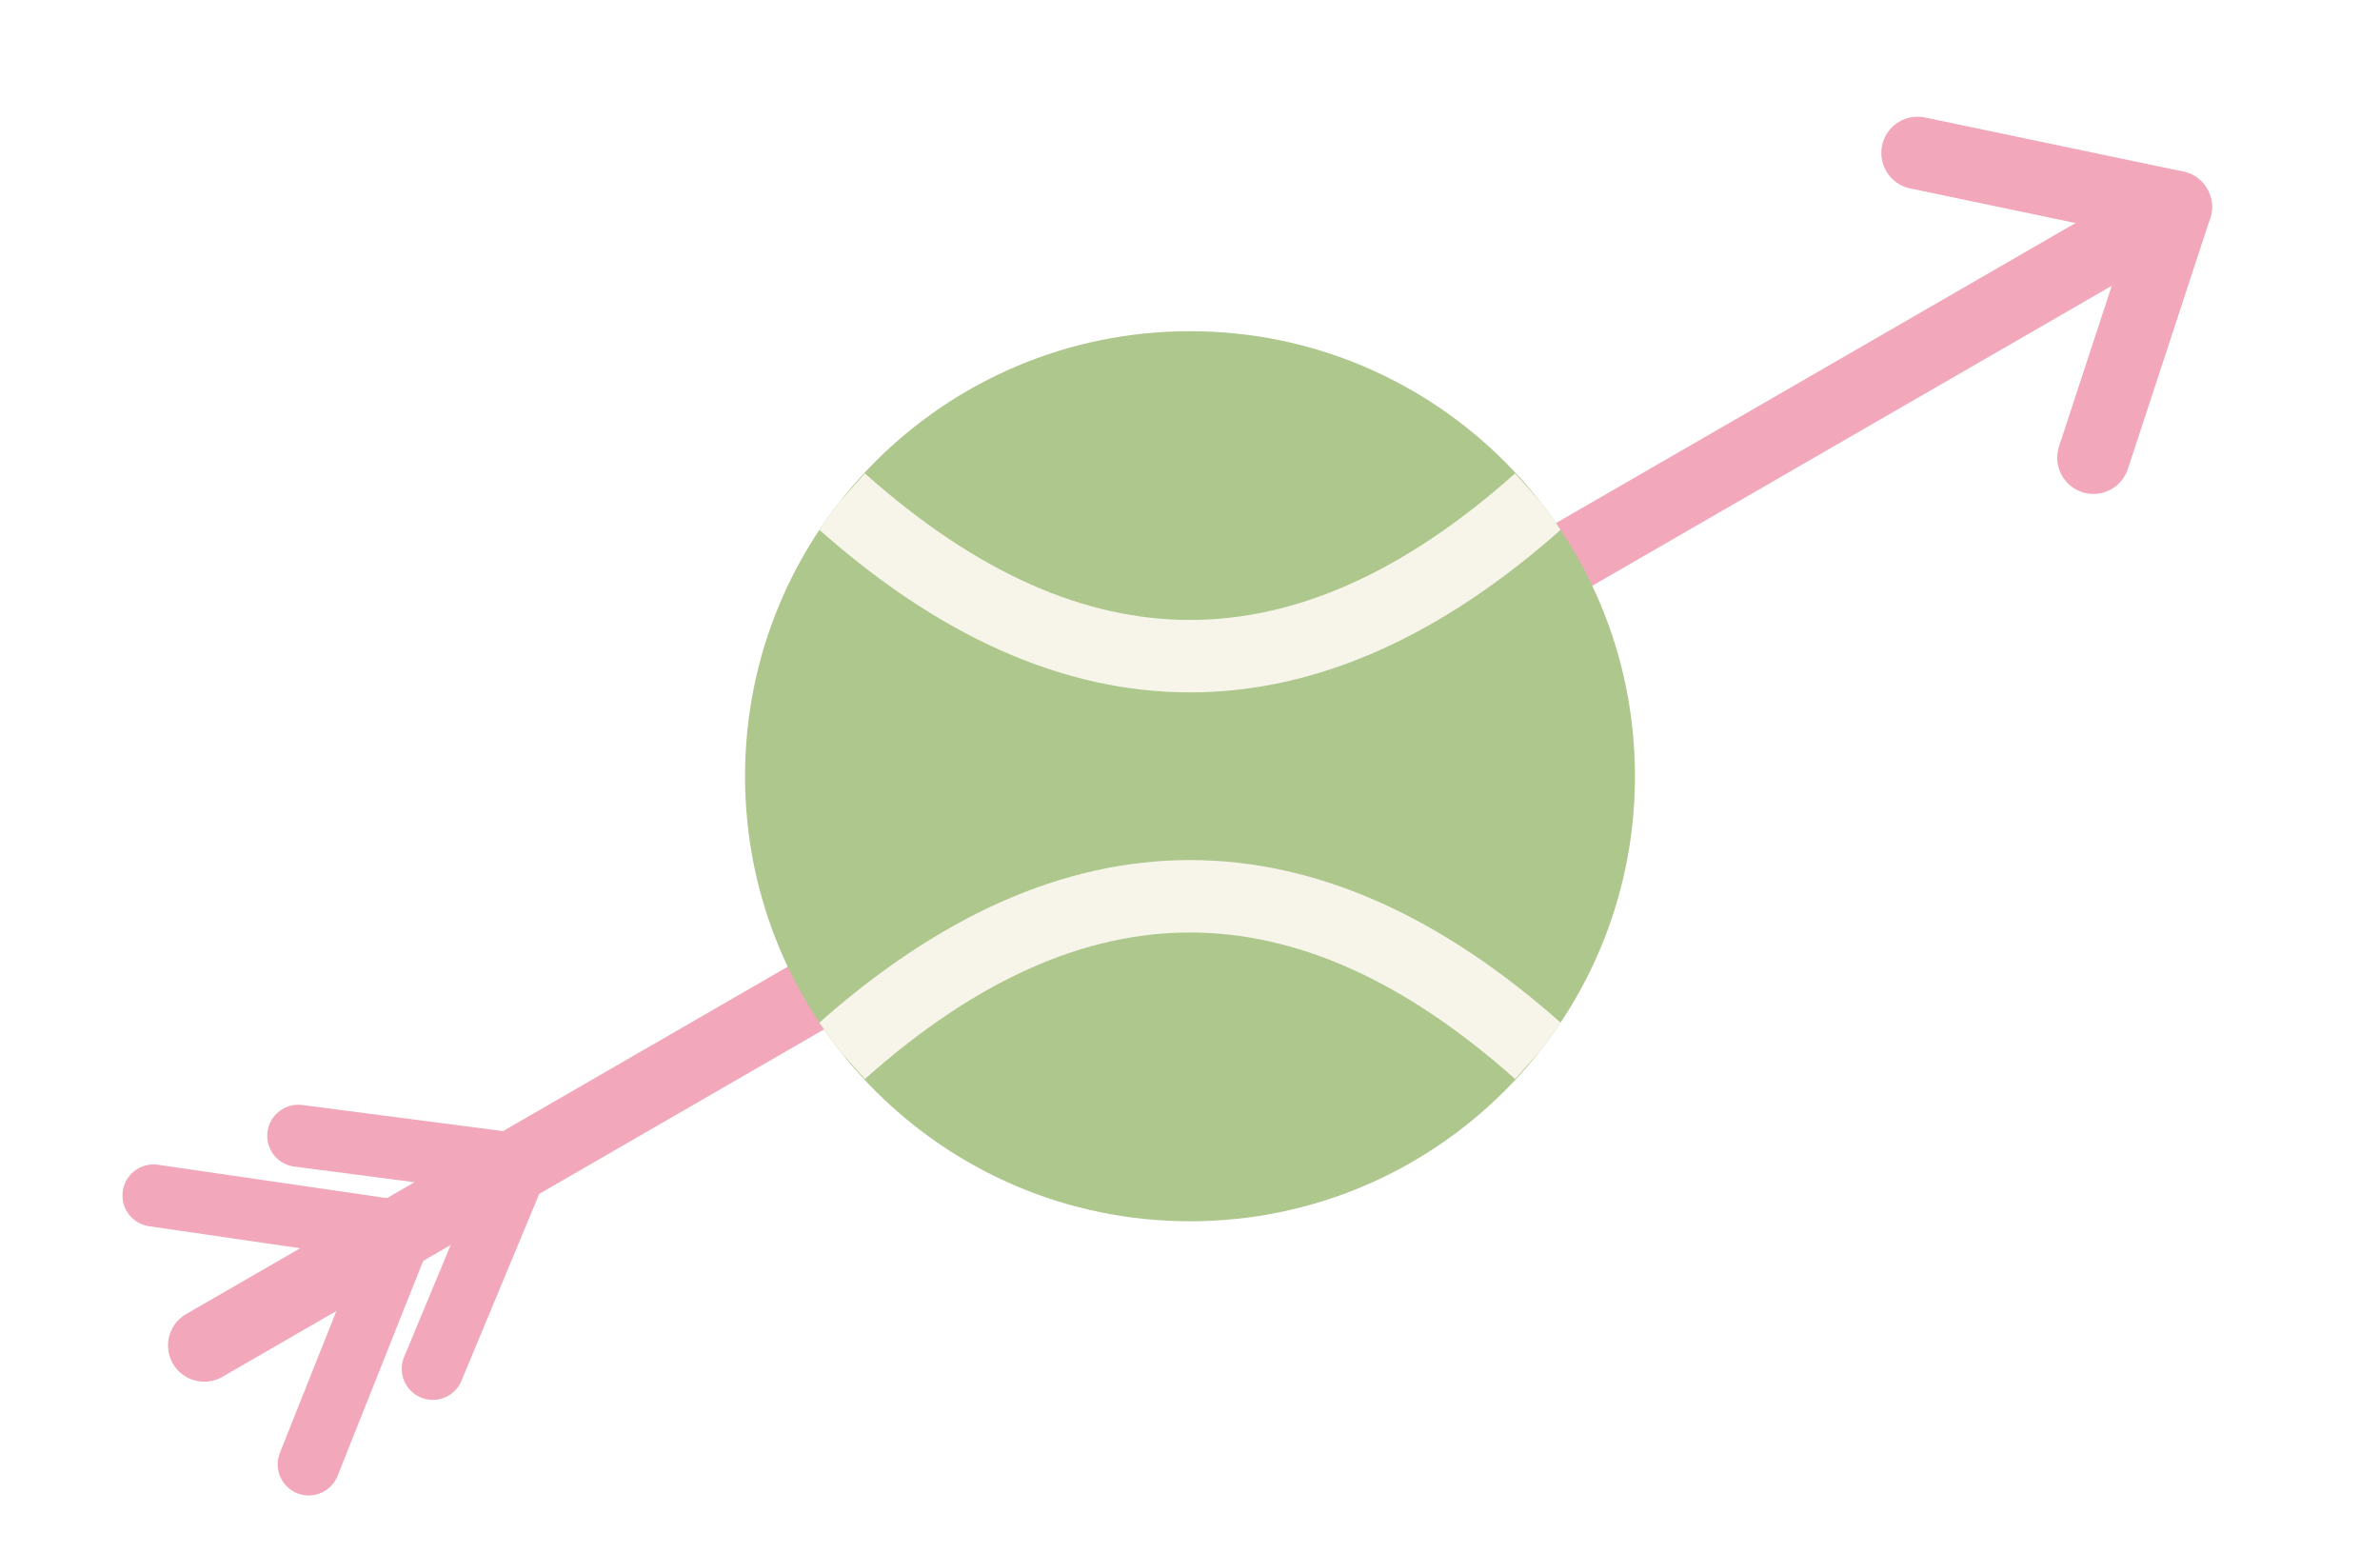
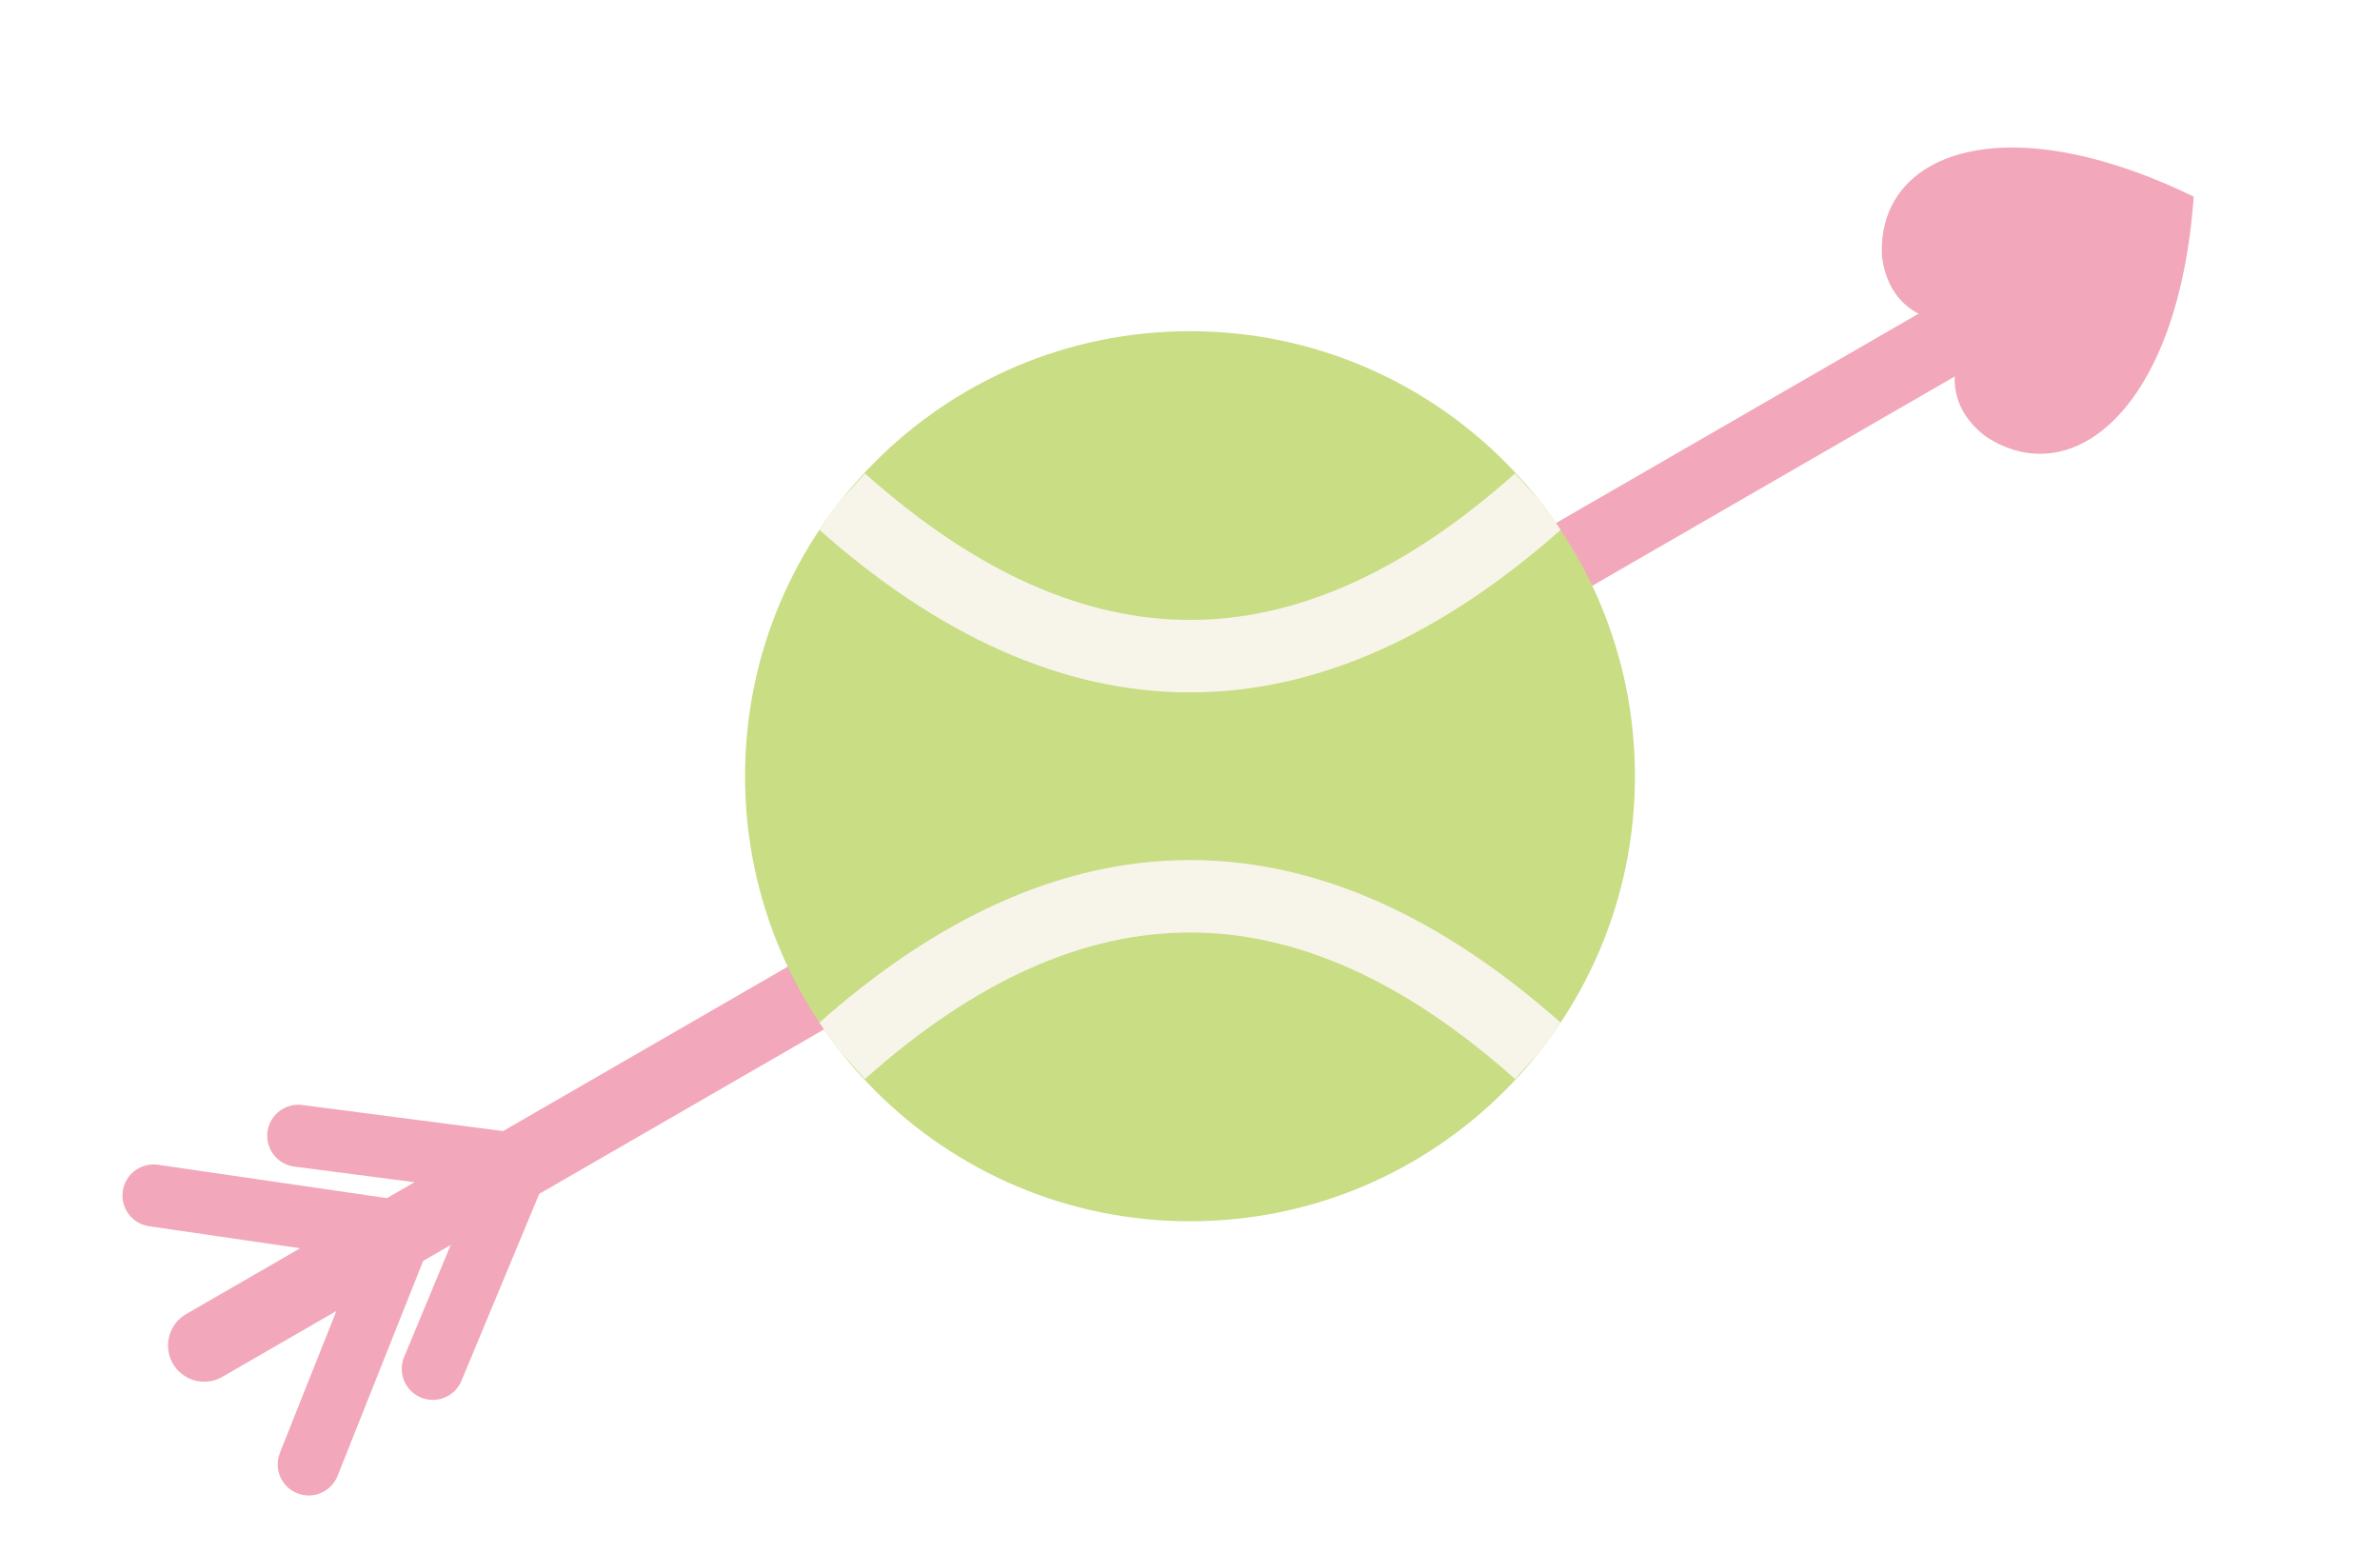
<svg xmlns="http://www.w3.org/2000/svg" viewBox="0 0 460 300" role="presentation">
  <defs>
    <clipPath id="ballClip">
      <circle cx="230" cy="150" r="86" />
    </clipPath>
  </defs>
  <g transform="rotate(-30 230 150)" fill="none" stroke="#f2a7ba" stroke-width="14" stroke-linecap="round" stroke-linejoin="round">
-     <path d="M10 150H450" />
-     <path d="M412 116 450 150 412 184" />
+     <path d="M10 150H420" />
    <path d="M16 120 54 150 16 180" stroke-width="12" />
    <path d="M46 124 80 150 46 176" stroke-width="12" />
  </g>
-   <circle cx="230" cy="150" r="86" fill="#adc78d" />
+   <g transform="rotate(-30 230 150)">
+     <g transform="translate(424 150) rotate(-90)">
+       <path d="M0 30C-34 7-38-19-20-28-8-33 0-23 0-14 0-23 8-33 20-28 38-19 34 7 0 30Z" fill="#f2a7ba" />
+     </g>
+   </g>
+   <circle cx="230" cy="150" r="86" fill="#c9dd85" />
  <g clip-path="url(#ballClip)" fill="none" stroke="#f7f5ea" stroke-width="14" stroke-linecap="butt">
    <path d="M162.5 96.7Q230 156.9 297.5 96.7" />
    <path d="M162.5 203.3Q230 143.1 297.5 203.3" />
  </g>
</svg>
